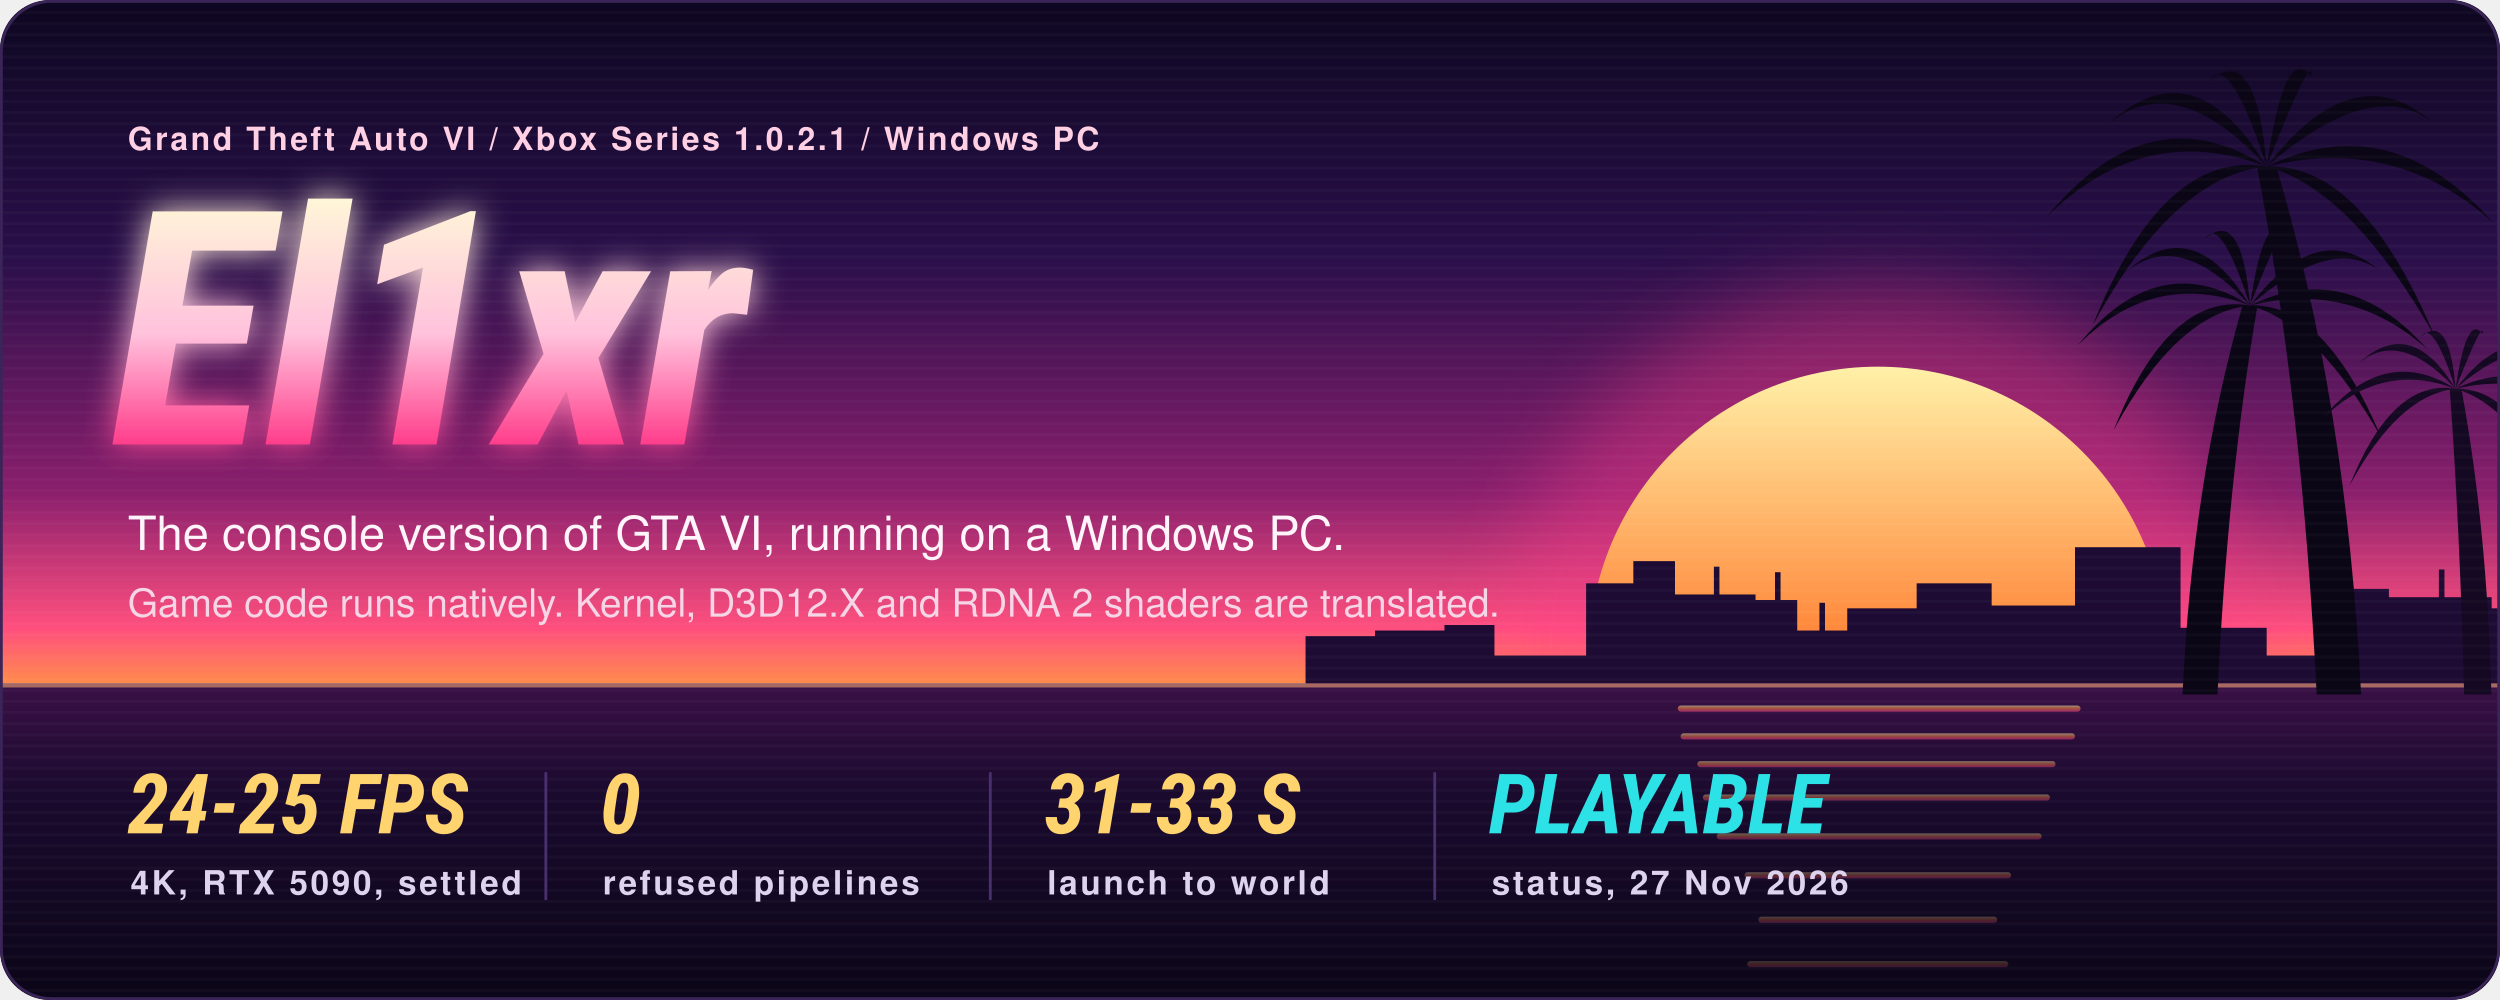
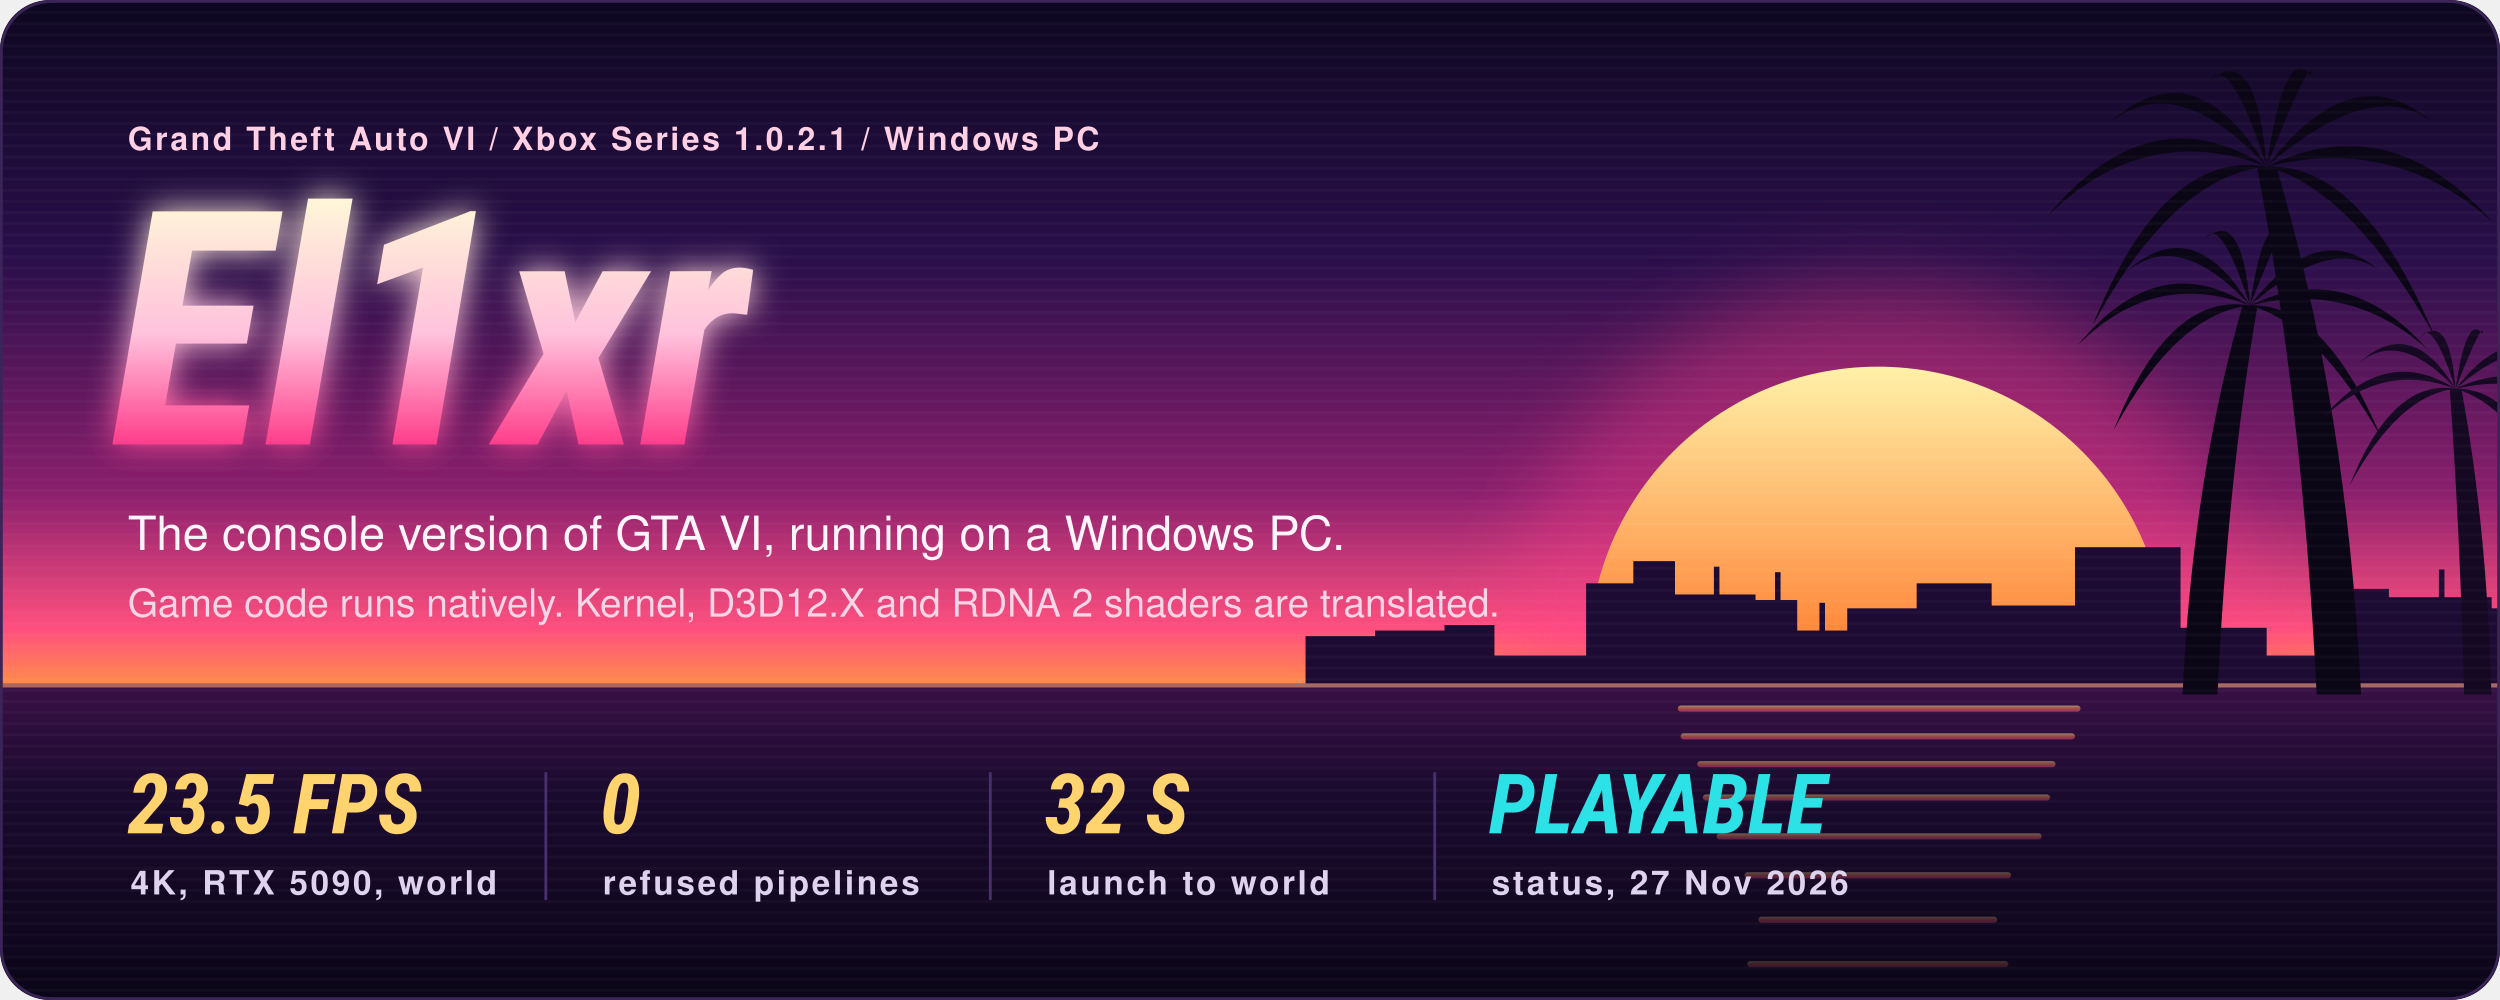
<svg xmlns="http://www.w3.org/2000/svg" width="900" height="360" viewBox="0 0 900 360" role="img" aria-labelledby="title desc">
  <style>
    .d{font-family:"Bahnschrift SemiBold Condensed","Bahnschrift Condensed","DIN Condensed","Roboto Condensed","Arial Narrow",Impact,sans-serif;font-weight:600}
    .s{font-family:-apple-system,BlinkMacSystemFont,"Segoe UI",Helvetica,Arial,sans-serif}
    .up{text-transform:uppercase;letter-spacing:.08em}
    .fade{animation:fade .7s ease-out both}
    .grow{transform-box:fill-box;transform-origin:left center;animation:grow 1.1s cubic-bezier(.2,.7,.2,1) both}
    .rise{transform-box:fill-box;transform-origin:center bottom;animation:rise 1.6s cubic-bezier(.2,.7,.2,1) both}
    .t1{animation-delay:.15s}.t2{animation-delay:.3s}.t3{animation-delay:.45s}.t4{animation-delay:.6s}
    .t5{animation-delay:.75s}.t6{animation-delay:.9s}.t7{animation-delay:1.1s}.t8{animation-delay:1.4s}
    @keyframes fade{from{opacity:0}to{opacity:1}}
    @keyframes grow{from{transform:scaleX(0)}to{transform:scaleX(1)}}
    @keyframes rise{from{transform:translateY(24px);opacity:.4}to{transform:none;opacity:1}}
    @media (prefers-reduced-motion:reduce){.fade,.grow,.rise{animation:none}}
  </style>
  <defs>
    <linearGradient id="sky" x1="0" y1="0" x2="0" y2="1">
      <stop offset="0" stop-color="#0d0720" />
      <stop offset=".38" stop-color="#2a0f4a" />
      <stop offset=".72" stop-color="#8a1f6d" />
      <stop offset=".92" stop-color="#ff4f7e" />
      <stop offset="1" stop-color="#ff8a4c" />
    </linearGradient>
    <linearGradient id="sea" x1="0" y1="0" x2="0" y2="1">
      <stop offset="0" stop-color="#3a1046" />
      <stop offset=".35" stop-color="#1a0a2e" />
      <stop offset="1" stop-color="#0b0618" />
    </linearGradient>
    <linearGradient id="sunbody" x1="0" y1="0" x2="0" y2="1">
      <stop offset="0" stop-color="#fff1a8" />
      <stop offset=".45" stop-color="#ff8a3d" />
      <stop offset="1" stop-color="#ff3d8b" />
    </linearGradient>
    <linearGradient id="word" x1="0" y1="0" x2="0" y2="1">
      <stop offset="0" stop-color="#fff6d8" />
      <stop offset=".55" stop-color="#ffc2dc" />
      <stop offset="1" stop-color="#ff3d8b" />
    </linearGradient>
    <mask id="sunmask">
      <rect width="900" height="360" fill="#fff" />
      <rect x="0" y="230" width="900" height="3.0" fill="#000" />
      <rect x="0" y="243" width="900" height="4.6" fill="#000" />
      <rect x="0" y="255" width="900" height="6.2" fill="#000" />
      <rect x="0" y="266" width="900" height="7.8" fill="#000" />
      <rect x="0" y="277" width="900" height="9.4" fill="#000" />
      <rect x="0" y="288" width="900" height="11.0" fill="#000" />
      <rect x="0" y="297" width="900" height="12.6" fill="#000" />
      <rect x="0" y="306" width="900" height="14.2" fill="#000" />
      <rect x="0" y="314" width="900" height="15.8" fill="#000" />
      <rect x="0" y="322" width="900" height="17.4" fill="#000" />
      <rect x="0" y="329" width="900" height="19.0" fill="#000" />
      <rect x="0" y="336" width="900" height="20.6" fill="#000" />
    </mask>
    <filter id="soft" x="-30%" y="-30%" width="160%" height="160%">
      <feGaussianBlur stdDeviation="14" />
    </filter>
    <filter id="neon" x="-10%" y="-30%" width="120%" height="160%">
      <feGaussianBlur in="SourceGraphic" stdDeviation="6" result="b" />
      <feMerge>
        <feMergeNode in="b" />
        <feMergeNode in="SourceGraphic" />
      </feMerge>
    </filter>
    <pattern id="scan" width="4" height="4" patternUnits="userSpaceOnUse">
      <rect width="4" height="1" fill="#fff" fill-opacity=".025" />
    </pattern>
    <clipPath id="heroclip">
      <rect width="900" height="360" rx="18" />
    </clipPath>
  </defs>
  <g clip-path="url(#heroclip)">
    <rect width="900" height="246" fill="url(#sky)" />
    <circle cx="676" cy="236" r="134" fill="#ff3d8b" opacity=".35" filter="url(#soft)" />
    <g class="rise">
      <circle cx="676" cy="236" r="104" fill="url(#sunbody)" mask="url(#sunmask)" />
    </g>
    <path d="M0 247L0 229L25 229L25 227L50 227L50 225L68 225L68 236L101 236L101 210L118 210L118 202L133 202L133 214L147 214L147 204L149 204L149 214L162 214L162 216L169 216L169 206L171 206L171 216L177 216L177 227L185 227L185 217L187 217L187 227L195 227L195 219L220 219L220 210L247 210L247 218L277 218L277 197L315 197L315 226L346 226L346 236L367 236L367 212L390 212L390 215L408 215L408 205L410 205L410 215L427 215L427 219L440 219L440 247Z" transform="translate(470,0)" fill="#1d0b33" />
    <rect y="246" width="900" height="114" fill="url(#sea)" />
    <rect y="246" width="900" height="1.5" fill="#ffb27a" opacity=".55" />
    <g class="fade t3">
      <rect x="604" y="254" width="145" height="2.2" rx="1.1" fill="url(#sunbody)" opacity="0.55" />
      <rect x="605" y="264" width="142" height="2.2" rx="1.1" fill="url(#sunbody)" opacity="0.50" />
      <rect x="611" y="274" width="129" height="2.2" rx="1.1" fill="url(#sunbody)" opacity="0.45" />
      <rect x="613" y="286" width="125" height="2.2" rx="1.1" fill="url(#sunbody)" opacity="0.40" />
      <rect x="618" y="300" width="117" height="2.2" rx="1.1" fill="url(#sunbody)" opacity="0.35" />
      <rect x="628" y="314" width="96" height="2.2" rx="1.1" fill="url(#sunbody)" opacity="0.30" />
      <rect x="633" y="330" width="86" height="2.2" rx="1.1" fill="url(#sunbody)" opacity="0.25" />
      <rect x="629" y="346" width="94" height="2.2" rx="1.1" fill="url(#sunbody)" opacity="0.20" />
      <rect x="639" y="364" width="73" height="2.2" rx="1.1" fill="url(#sunbody)" opacity="0.15" />
    </g>
    <path d="M834.0 250Q828.8 145.5 812.5 60.0L819.5 60.0Q844.8 145.5 850.0 250Z" fill="#0b0616" />
    <path d="M816.0 60.0Q773.8 32.9 736.7 78.2Q772.0 43.2 816.0 60.0ZM816.0 60.0Q789.2 15.5 757.9 45.7Q782.5 23.5 816.0 60.0ZM816.0 60.0Q812.3 14.8 795.5 29.1Q802.5 18.4 816.0 60.0ZM816.0 60.0Q832.6 17.6 832.1 27.6Q822.5 14.9 816.0 60.0ZM816.0 60.0Q854.1 27.0 875.9 44.2Q847.4 19.0 816.0 60.0ZM816.0 60.0Q862.2 48.5 897.5 80.1Q860.4 38.2 816.0 60.0ZM816.0 60.0Q778.8 53.5 753.3 117.3Q782.4 63.3 816.0 60.0ZM816.0 60.0Q846.5 68.2 876.5 121.1Q850.1 58.3 816.0 60.0Z" fill="#0b0616" />
    <path d="M785.7 250Q789.3 173.0 807.3 110.0L812.7 110.0Q801.9 173.0 798.3 250Z" fill="#0b0616" />
    <path d="M810.0 110.0Q777.0 88.8 748.0 124.3Q775.5 96.8 810.0 110.0ZM810.0 110.0Q789.0 75.2 764.5 98.8Q783.8 81.4 810.0 110.0ZM810.0 110.0Q807.1 74.7 794.0 85.8Q799.4 77.5 810.0 110.0ZM810.0 110.0Q823.0 76.8 822.6 84.7Q815.1 74.7 810.0 110.0ZM810.0 110.0Q839.8 84.2 856.9 97.7Q834.6 77.9 810.0 110.0ZM810.0 110.0Q846.2 101.0 873.8 125.7Q844.8 92.9 810.0 110.0ZM810.0 110.0Q780.9 104.9 760.9 154.9Q783.7 112.6 810.0 110.0ZM810.0 110.0Q833.9 116.4 857.4 157.8Q836.7 108.7 810.0 110.0Z" fill="#0b0616" />
    <path d="M887.1 250Q885.5 189.5 881.9 140.0L886.1 140.0Q895.3 189.5 896.9 250Z" fill="#140822" />
    <path d="M884.0 140.0Q858.3 123.5 835.7 151.1Q857.2 129.8 884.0 140.0ZM884.0 140.0Q867.7 112.9 848.6 131.3Q863.6 117.8 884.0 140.0ZM884.0 140.0Q881.8 112.5 871.6 121.2Q875.8 114.7 884.0 140.0ZM884.0 140.0Q894.1 114.2 893.8 120.3Q888.0 112.5 884.0 140.0ZM884.0 140.0Q907.2 119.9 920.5 130.4Q903.1 115.0 884.0 140.0ZM884.0 140.0Q912.1 133.0 933.6 152.2Q911.0 126.7 884.0 140.0ZM884.0 140.0Q861.3 136.0 845.8 174.9Q863.5 142.0 884.0 140.0ZM884.0 140.0Q902.6 145.0 920.8 177.2Q904.8 139.0 884.0 140.0Z" fill="#140822" />
    <rect width="900" height="360" fill="url(#scan)" />
    <rect width="900" height="360" fill="none" />
  </g>
  <rect x=".5" y=".5" width="899" height="359" rx="18" fill="none" stroke="#3a2458" />
  <g class="fade">
    <text class="s up" x="46" y="54" font-size="11.5" font-weight="700" fill="#ffd0e4">Grand Theft Auto VI  /  Xbox Series 1.0.2.1  /  Windows PC</text>
  </g>
  <g class="fade t1">
    <text class="d" x="40" y="160" font-size="118" font-style="italic" letter-spacing="-1" fill="url(#word)" filter="url(#neon)">El1xr</text>
  </g>
  <g class="fade t2">
    <text class="s" x="46" y="198" font-size="17" fill="#fff4fa">The console version of GTA VI, running on a Windows PC.</text>
    <text class="s" x="46" y="222" font-size="14" fill="#f6d6e6">Game code runs natively. Kernel, D3D12.X and RDNA 2 shaders are translated.</text>
  </g>
  <g class="d" font-style="italic">
    <g class="fade t4">
-       <text x="46" y="300" font-size="30" fill="#ffd36e">24-25 FPS</text>
-       <text class="s up" x="47" y="322" font-size="12" font-style="normal" fill="#ddd3ee">4K, RTX 5090, settled</text>
+       <text x="46" y="300" font-size="30" fill="#ffd36e">23.5 FPS</text>
+       <text class="s up" x="47" y="322" font-size="12" font-style="normal" fill="#ddd3ee">4K, RTX 5090, world</text>
    </g>
    <rect x="196" y="278" width="1" height="46" fill="#4a3070" />
    <g class="fade t5">
      <text x="216" y="300" font-size="30" fill="#ffd36e">0</text>
      <text class="s up" x="217" y="322" font-size="12" font-style="normal" fill="#ddd3ee">refused pipelines</text>
    </g>
    <rect x="356" y="278" width="1" height="46" fill="#4a3070" />
    <g class="fade t6">
-       <text x="376" y="300" font-size="30" fill="#ffd36e">31-33 S</text>
+       <text x="376" y="300" font-size="30" fill="#ffd36e">32 S</text>
      <text class="s up" x="377" y="322" font-size="12" font-style="normal" fill="#ddd3ee">launch to world</text>
    </g>
    <rect x="516" y="278" width="1" height="46" fill="#4a3070" />
    <g class="fade t7">
      <text x="536" y="300" font-size="30" fill="#2de2e6">PLAYABLE</text>
      <text class="s up" x="537" y="322" font-size="12" font-style="normal" fill="#ddd3ee">status, 27 Nov 2026</text>
    </g>
  </g>
</svg>
